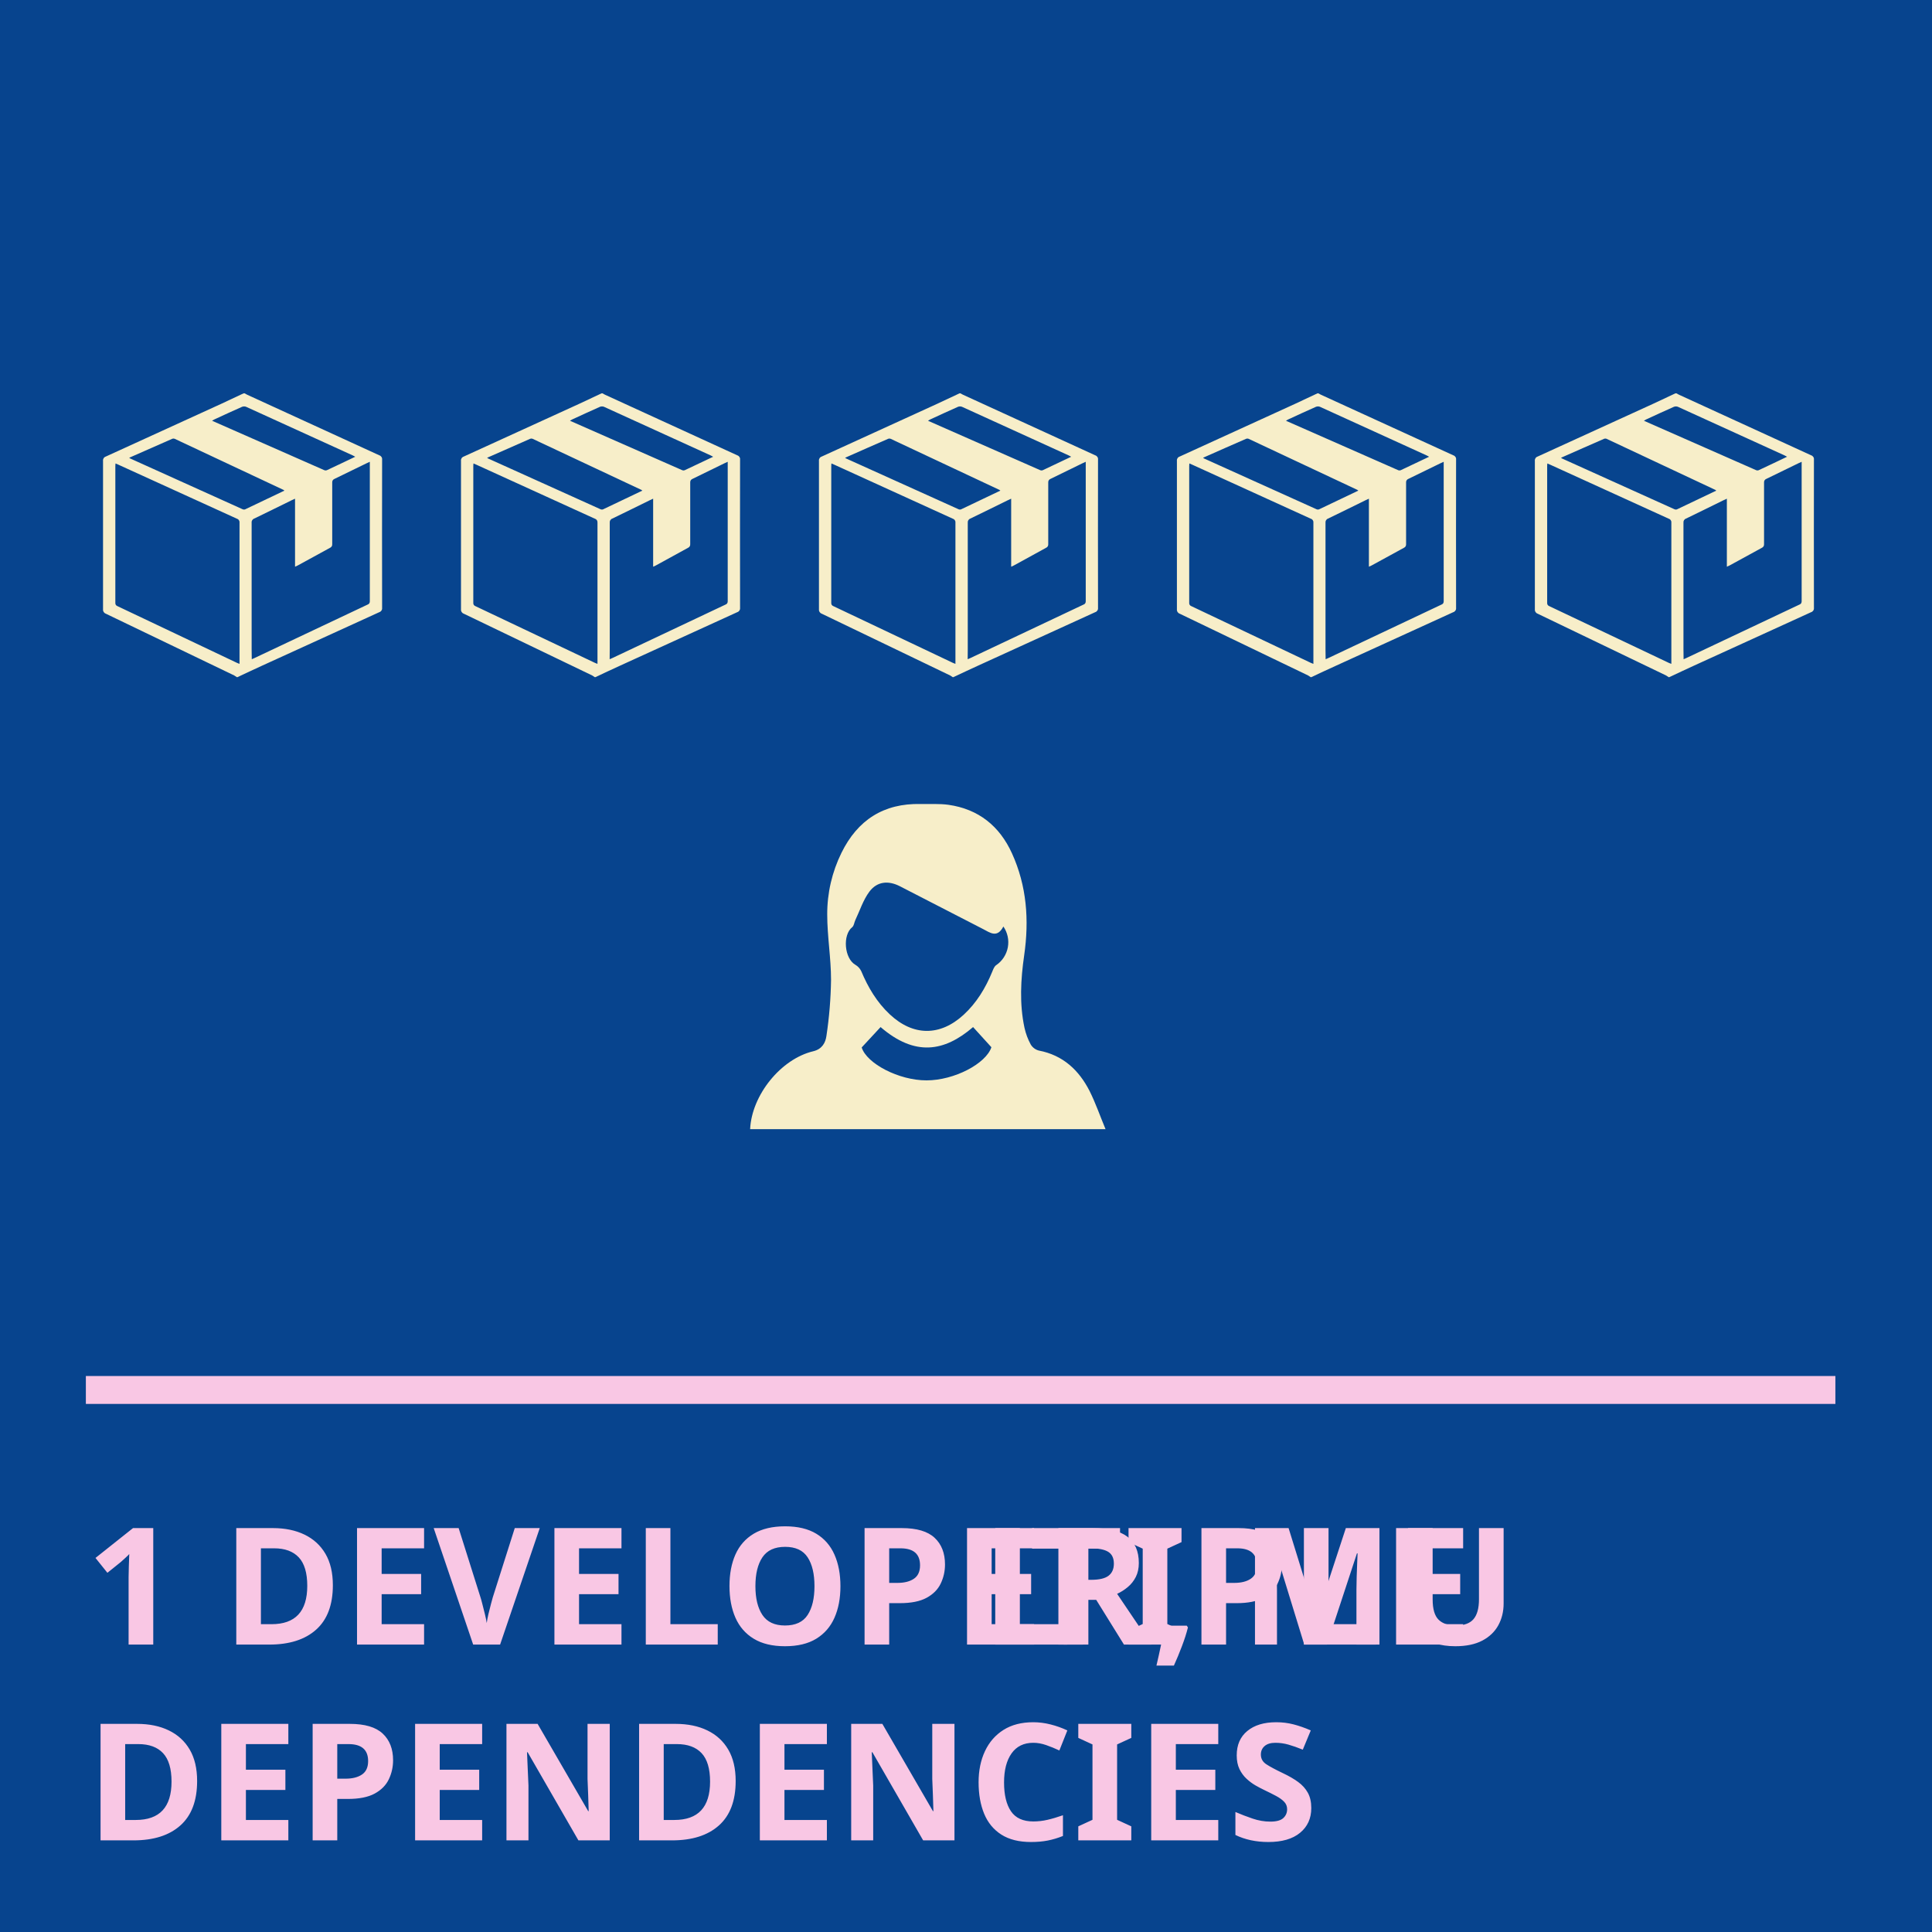
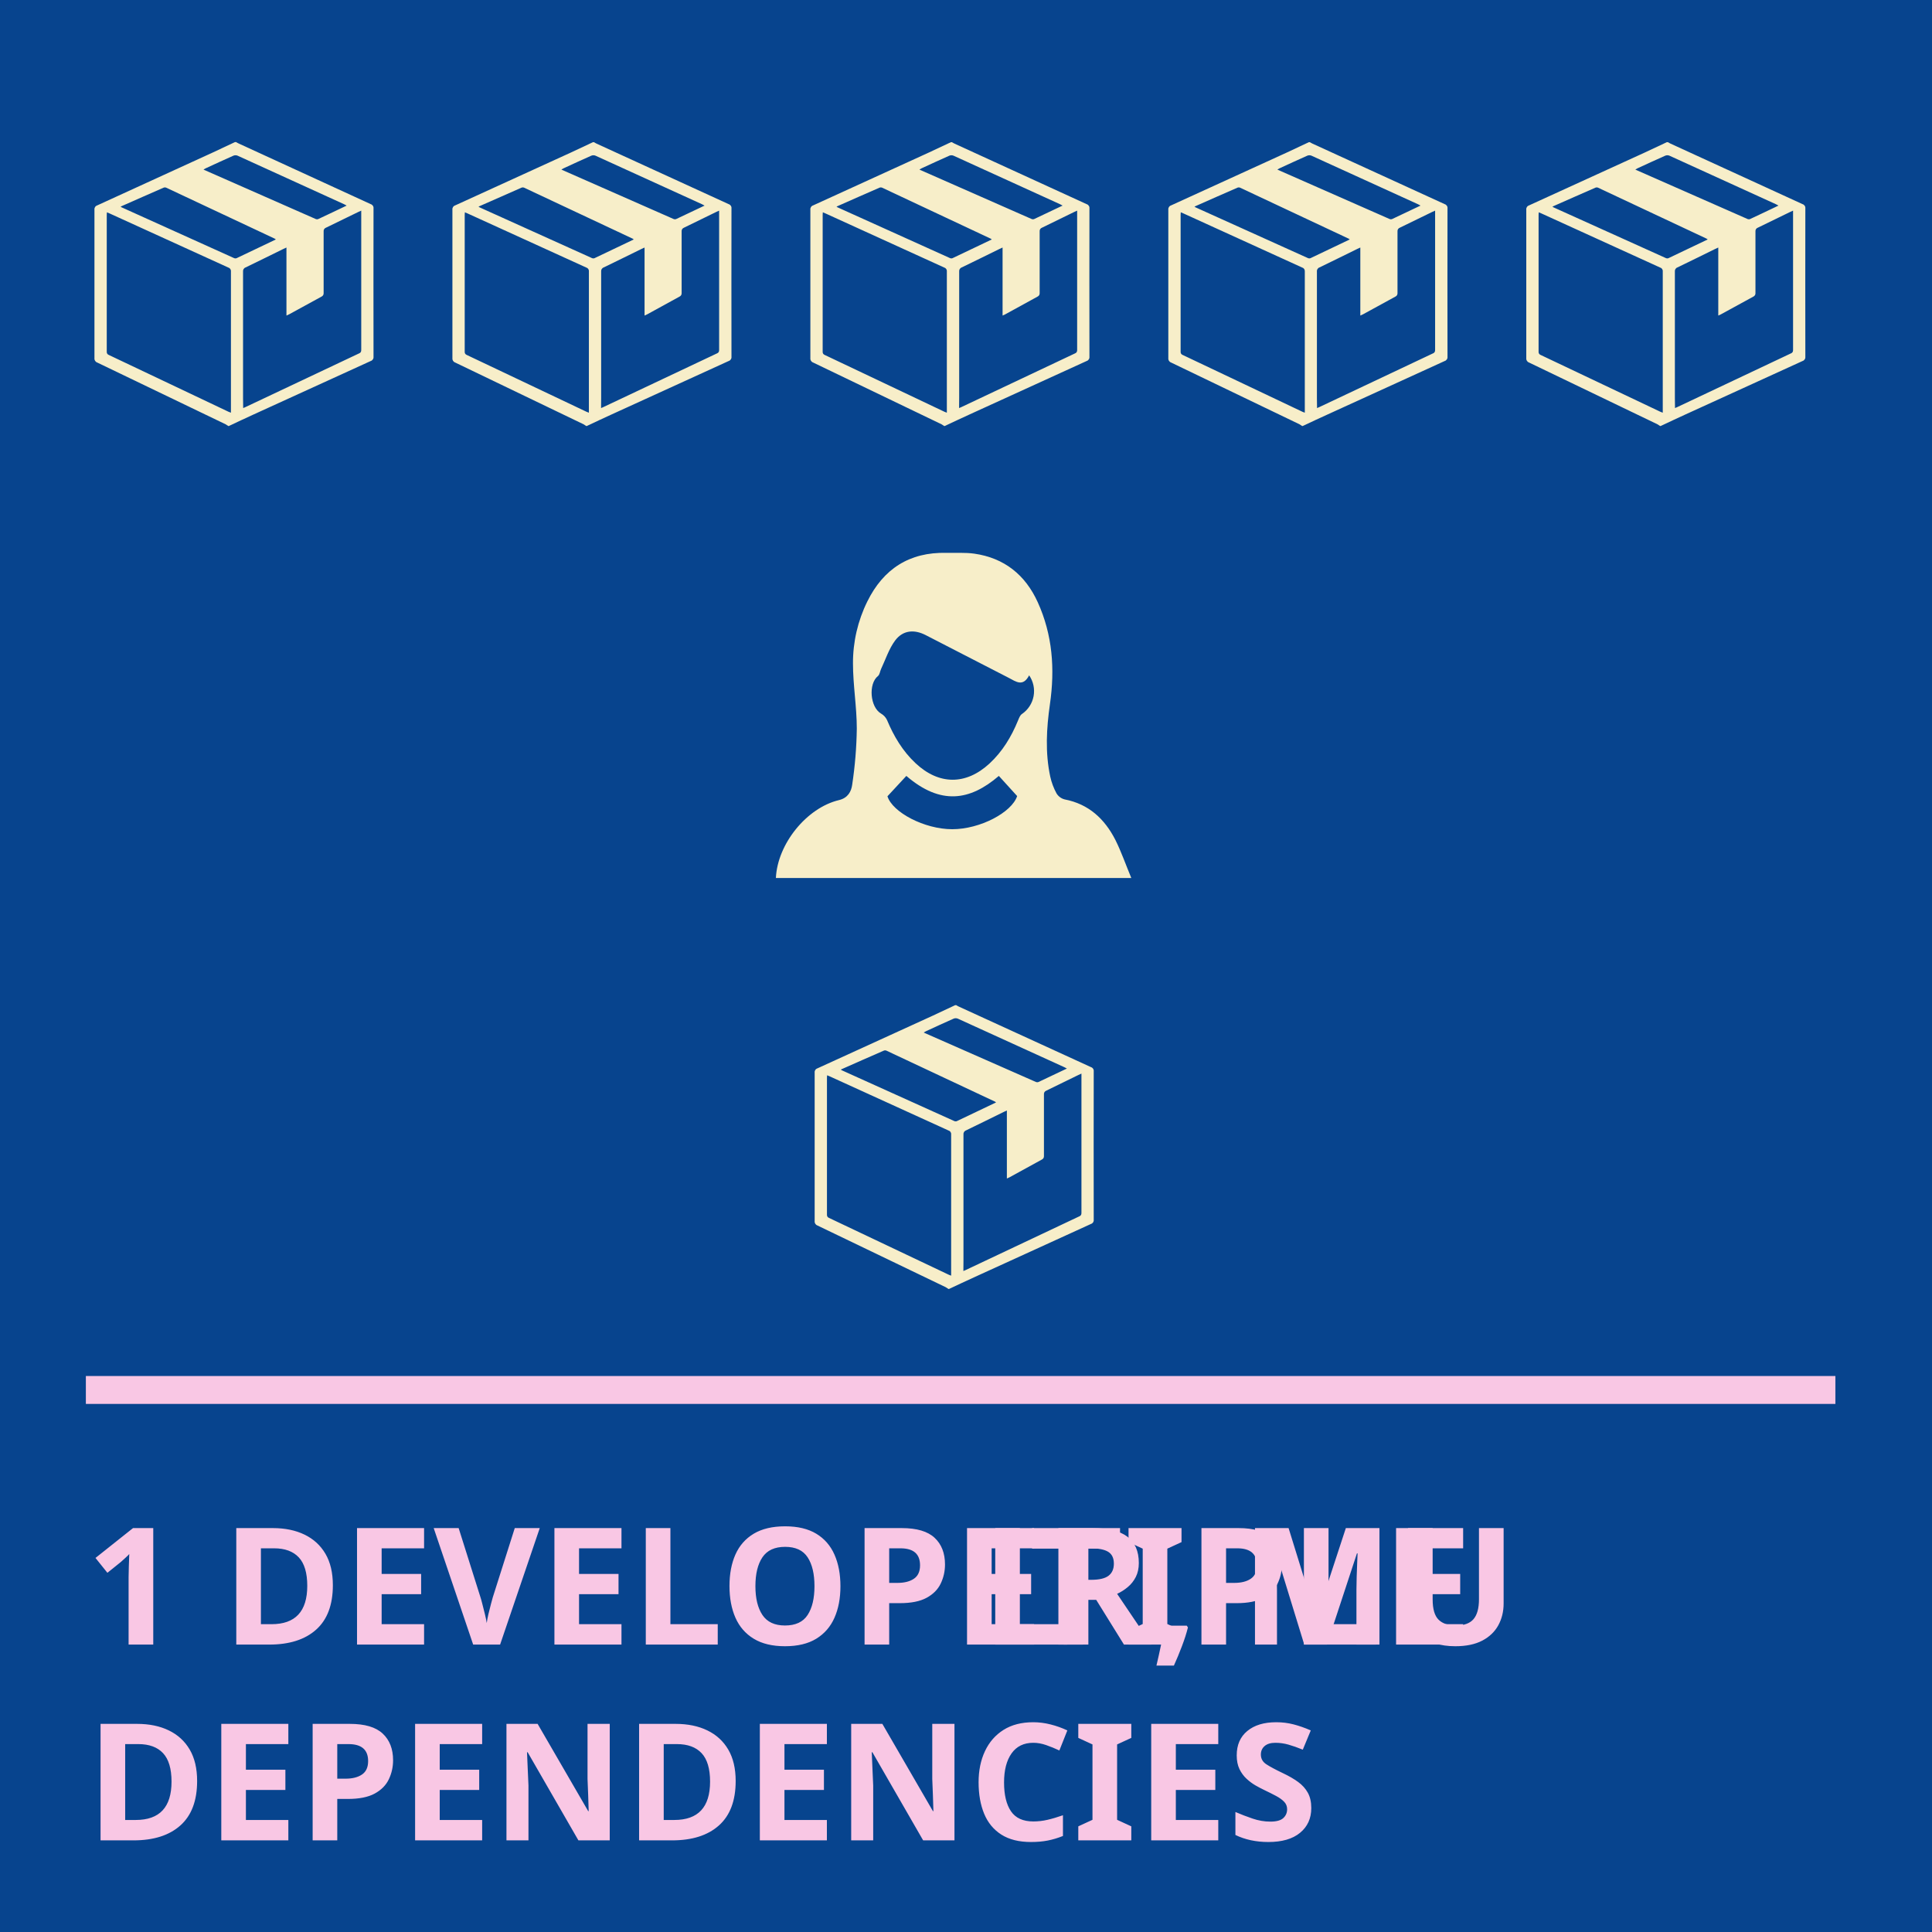
<svg xmlns="http://www.w3.org/2000/svg" id="Layer_1" data-name="Layer 1" viewBox="0 0 900 900">
  <defs>
    <style>.cls-1{fill:#07448e;}.cls-2{font-size:76px;font-family:DINCondensed-Bold, DIN Condensed;font-weight:700;}.cls-2,.cls-5{fill:#f9c7e4;}.cls-3{letter-spacing:-0.07em;}.cls-4{fill:#f7eec9;}</style>
  </defs>
  <rect class="cls-1" width="900" height="900" />
  <text class="cls-2" transform="translate(40 766.11)">1 DEVELOPER, MU<tspan class="cls-3" x="416.78" y="0">L</tspan>
    <tspan x="439.27" y="0">TIPLE </tspan>
    <tspan x="0" y="91.2">DEPENDENCIES </tspan>
  </text>
-   <path class="cls-4" d="M110.59,315.45h-.25a12.84,12.84,0,0,0-1.26-.81q-29.89-14.4-59.81-28.77a1.93,1.93,0,0,1-1.27-2q0-34.59,0-69.18a1.86,1.86,0,0,1,1.27-2q26.92-12.25,53.81-24.58c3.47-1.59,6.9-3.24,10.36-4.86H114c.41.23.8.48,1.23.67Q145.93,198,176.7,212.1a1.86,1.86,0,0,1,1.3,2q-.06,34.54,0,69.08a1.88,1.88,0,0,1-1.32,2q-27.27,12.42-54.53,24.89C118.28,311.83,114.44,313.65,110.59,315.45ZM53.8,215.9c0,.48-.07.81-.07,1.14q0,31.89,0,63.77a1.47,1.47,0,0,0,1,1.56q27.9,13.22,55.78,26.47c.32.15.66.26,1.07.41,0-.43,0-.68,0-.94q0-32.47,0-64.93a1.71,1.71,0,0,0-1.27-1.77Q82.67,229,55.06,216.43C54.68,216.25,54.29,216.11,53.8,215.9Zm63.48,91.19.93-.39q26.58-12.57,53.16-25.12c.87-.4.91-1,.91-1.73q0-30.74,0-61.47v-3.26l-1.41.64c-5,2.44-10,4.89-15,7.3a1.66,1.66,0,0,0-1.11,1.75c0,9.55,0,19.11,0,28.67a1.68,1.68,0,0,1-1,1.7c-5,2.71-10,5.48-15.05,8.23-.32.18-.67.31-1.27.59V232.31c-.64.29-1,.45-1.4.64-5.87,2.88-11.72,5.78-17.61,8.62a1.83,1.83,0,0,0-1.21,1.94q0,29.44,0,58.89Zm-57.1-93.85a3.5,3.5,0,0,0,.45.33Q86.81,225.41,113,237.22a1.59,1.59,0,0,0,1.19.06c6.09-2.88,12.17-5.79,18.31-8.73a3.29,3.29,0,0,0-.48-.36q-25.31-11.9-50.62-23.77a1.63,1.63,0,0,0-1.19,0C73.58,207.3,67,210.24,60.18,213.24Zm105.31-.47c-.46-.25-.78-.45-1.12-.6q-24.84-11.34-49.71-22.66a2.6,2.6,0,0,0-1.9,0c-4.36,1.92-8.68,3.93-13,5.92-.31.14-.6.34-.93.53l.2.15q26.05,11.48,52.12,22.95a1.47,1.47,0,0,0,1.07,0C156.59,217,161,214.94,165.49,212.77Z" />
-   <path class="cls-4" d="M277.34,315.45h-.25a12.84,12.84,0,0,0-1.26-.81q-29.89-14.4-59.81-28.77a1.93,1.93,0,0,1-1.27-2q0-34.59,0-69.18a1.86,1.86,0,0,1,1.27-2q26.92-12.25,53.81-24.58c3.47-1.59,6.9-3.24,10.36-4.86h.51c.41.23.8.48,1.23.67Q312.68,198,343.45,212.1a1.86,1.86,0,0,1,1.3,2q-.06,34.54,0,69.08a1.88,1.88,0,0,1-1.32,2q-27.27,12.42-54.53,24.89C285,311.83,281.19,313.65,277.34,315.45ZM220.55,215.9c0,.48-.07.81-.07,1.14q0,31.89,0,63.77a1.47,1.47,0,0,0,1,1.56q27.9,13.22,55.78,26.47c.32.15.66.26,1.07.41,0-.43,0-.68,0-.94q0-32.47,0-64.93a1.71,1.71,0,0,0-1.27-1.77Q249.42,229,221.81,216.43C221.43,216.25,221,216.11,220.55,215.9ZM284,307.09l.93-.39q26.58-12.57,53.16-25.12c.87-.4.91-1,.91-1.73q0-30.74,0-61.47v-3.26l-1.41.64c-5,2.44-10,4.89-14.95,7.3a1.66,1.66,0,0,0-1.11,1.75c0,9.55,0,19.11,0,28.67a1.68,1.68,0,0,1-1,1.7c-5,2.71-10,5.48-15,8.23-.32.18-.67.31-1.27.59V232.31c-.64.29-1,.45-1.4.64-5.87,2.88-11.72,5.78-17.61,8.62a1.83,1.83,0,0,0-1.21,1.94q0,29.44,0,58.89Zm-57.1-93.85a3.5,3.5,0,0,0,.45.33q26.18,11.84,52.38,23.65a1.59,1.59,0,0,0,1.19.06c6.09-2.88,12.17-5.79,18.31-8.73a3.29,3.29,0,0,0-.48-.36q-25.3-11.9-50.62-23.77a1.63,1.63,0,0,0-1.19,0C240.33,207.3,233.7,210.24,226.93,213.24Zm105.31-.47c-.46-.25-.78-.45-1.12-.6q-24.84-11.34-49.71-22.66a2.6,2.6,0,0,0-1.9,0c-4.36,1.92-8.68,3.93-13,5.92-.31.14-.6.34-.93.53l.2.15q26.06,11.48,52.12,22.95a1.47,1.47,0,0,0,1.07,0C323.34,217,327.71,214.94,332.24,212.77Z" />
-   <path class="cls-4" d="M444.09,315.45h-.25a12.84,12.84,0,0,0-1.26-.81q-29.9-14.4-59.81-28.77a1.93,1.93,0,0,1-1.27-2q0-34.59,0-69.18a1.86,1.86,0,0,1,1.27-2q26.93-12.25,53.81-24.58c3.47-1.59,6.9-3.24,10.36-4.86h.51c.41.23.8.48,1.23.67Q479.43,198,510.2,212.1a1.86,1.86,0,0,1,1.3,2q-.06,34.54,0,69.08a1.88,1.88,0,0,1-1.32,2q-27.27,12.42-54.53,24.89C451.78,311.83,447.94,313.65,444.09,315.45ZM387.3,215.9c0,.48-.07.81-.07,1.14q0,31.89,0,63.77a1.47,1.47,0,0,0,1,1.56q27.9,13.22,55.78,26.47c.32.15.66.26,1.07.41,0-.43,0-.68,0-.94q0-32.47,0-64.93a1.71,1.71,0,0,0-1.27-1.77Q416.17,229,388.56,216.43C388.18,216.25,387.79,216.11,387.3,215.9Zm63.48,91.19.93-.39q26.58-12.57,53.16-25.12c.87-.4.91-1,.91-1.73q0-30.74,0-61.47v-3.26l-1.41.64c-5,2.44-10,4.89-14.95,7.3a1.66,1.66,0,0,0-1.11,1.75c0,9.55,0,19.11,0,28.67a1.68,1.68,0,0,1-1,1.7c-5,2.71-10,5.48-15,8.23-.32.18-.67.31-1.27.59V232.31c-.64.29-1,.45-1.4.64-5.87,2.88-11.72,5.78-17.61,8.62a1.83,1.83,0,0,0-1.21,1.94q0,29.44,0,58.89Zm-57.1-93.85a3.5,3.5,0,0,0,.45.33q26.17,11.84,52.38,23.65a1.59,1.59,0,0,0,1.19.06c6.09-2.88,12.17-5.79,18.31-8.73a3.29,3.29,0,0,0-.48-.36q-25.3-11.9-50.62-23.77a1.63,1.63,0,0,0-1.19,0C407.08,207.3,400.45,210.24,393.68,213.24ZM499,212.77c-.46-.25-.78-.45-1.12-.6Q473,200.83,448.16,189.51a2.6,2.6,0,0,0-1.9,0c-4.36,1.92-8.68,3.93-13,5.92-.31.14-.6.34-.93.53l.2.15q26.06,11.48,52.12,22.95a1.47,1.47,0,0,0,1.07,0C490.09,217,494.46,214.94,499,212.77Z" />
-   <path class="cls-4" d="M610.84,315.45h-.25a12.84,12.84,0,0,0-1.26-.81q-29.9-14.4-59.81-28.77a1.93,1.93,0,0,1-1.27-2q0-34.59,0-69.18a1.86,1.86,0,0,1,1.27-2q26.93-12.25,53.81-24.58c3.47-1.59,6.9-3.24,10.36-4.86h.51c.41.23.8.48,1.23.67Q646.18,198,677,212.1a1.86,1.86,0,0,1,1.3,2q-.06,34.54,0,69.08a1.88,1.88,0,0,1-1.32,2q-27.27,12.42-54.53,24.89C618.53,311.83,614.69,313.65,610.84,315.45ZM554.05,215.9c0,.48-.07.81-.07,1.14q0,31.89,0,63.77a1.47,1.47,0,0,0,1,1.56q27.9,13.22,55.78,26.47c.32.15.66.26,1.07.41,0-.43,0-.68,0-.94q0-32.47,0-64.93a1.71,1.71,0,0,0-1.27-1.77Q582.92,229,555.31,216.43C554.93,216.25,554.54,216.11,554.05,215.9Zm63.48,91.19.93-.39q26.58-12.57,53.16-25.12c.87-.4.91-1,.91-1.73q0-30.74,0-61.47v-3.26l-1.41.64c-5,2.44-10,4.89-15,7.3a1.66,1.66,0,0,0-1.11,1.75c0,9.55,0,19.11,0,28.67a1.68,1.68,0,0,1-1,1.7c-5,2.71-10,5.48-15.05,8.23-.32.18-.67.31-1.27.59V232.31c-.64.29-1,.45-1.4.64-5.87,2.88-11.72,5.78-17.61,8.62a1.83,1.83,0,0,0-1.21,1.94q0,29.44,0,58.89Zm-57.1-93.85a3.5,3.5,0,0,0,.45.33q26.18,11.84,52.38,23.65a1.59,1.59,0,0,0,1.19.06c6.09-2.88,12.17-5.79,18.31-8.73a3.29,3.29,0,0,0-.48-.36Q607,216.3,581.66,204.42a1.63,1.63,0,0,0-1.19,0C573.83,207.3,567.2,210.24,560.43,213.24Zm105.31-.47c-.46-.25-.78-.45-1.12-.6q-24.84-11.34-49.71-22.66a2.6,2.6,0,0,0-1.9,0c-4.36,1.92-8.68,3.93-13,5.92-.31.14-.6.34-.93.53l.2.15q26.06,11.48,52.12,22.95a1.47,1.47,0,0,0,1.07,0C656.84,217,661.21,214.94,665.74,212.77Z" />
-   <path class="cls-4" d="M777.59,315.45h-.25a12.84,12.84,0,0,0-1.26-.81q-29.9-14.4-59.81-28.77a1.93,1.93,0,0,1-1.27-2q0-34.59,0-69.18a1.86,1.86,0,0,1,1.27-2q26.93-12.25,53.81-24.58c3.47-1.59,6.9-3.24,10.36-4.86H781c.41.23.8.48,1.23.67Q812.93,198,843.7,212.1a1.86,1.86,0,0,1,1.3,2q-.06,34.54,0,69.08a1.88,1.88,0,0,1-1.32,2q-27.27,12.42-54.53,24.89C785.28,311.83,781.44,313.65,777.59,315.45ZM720.8,215.9c0,.48-.07.81-.07,1.14q0,31.89,0,63.77a1.47,1.47,0,0,0,1,1.56q27.9,13.22,55.78,26.47c.32.15.66.26,1.07.41,0-.43,0-.68,0-.94q0-32.47,0-64.93a1.71,1.71,0,0,0-1.27-1.77Q749.67,229,722.06,216.43C721.68,216.25,721.29,216.11,720.8,215.9Zm63.48,91.19.93-.39q26.58-12.57,53.16-25.12c.87-.4.91-1,.91-1.73q0-30.74,0-61.47v-3.26l-1.41.64c-5,2.44-10,4.89-15,7.3a1.66,1.66,0,0,0-1.11,1.75c0,9.55,0,19.11,0,28.67a1.68,1.68,0,0,1-1,1.7c-5,2.71-10,5.48-15.05,8.23-.32.18-.67.31-1.27.59V232.31c-.64.29-1,.45-1.4.64-5.87,2.88-11.72,5.78-17.61,8.62a1.83,1.83,0,0,0-1.21,1.94q0,29.44,0,58.89Zm-57.1-93.85a3.5,3.5,0,0,0,.45.33q26.18,11.84,52.38,23.65a1.59,1.59,0,0,0,1.19.06c6.09-2.88,12.17-5.79,18.31-8.73a3.29,3.29,0,0,0-.48-.36q-25.31-11.9-50.62-23.77a1.63,1.63,0,0,0-1.19,0C740.58,207.3,734,210.24,727.18,213.24Zm105.31-.47c-.46-.25-.78-.45-1.12-.6q-24.84-11.34-49.71-22.66a2.6,2.6,0,0,0-1.9,0c-4.36,1.92-8.68,3.93-13,5.92-.31.14-.6.34-.93.53l.2.15q26.06,11.48,52.12,22.95a1.47,1.47,0,0,0,1.07,0C823.59,217,828,214.94,832.49,212.77Z" />
-   <path class="cls-4" d="M515,526H349.44c.72-15.83,14.31-32.73,29.46-36.3,4.09-1,5.66-4,6.08-7.13a192.49,192.49,0,0,0,2.15-26.13c0-10.15-1.78-20.29-1.78-30.44A64.56,64.56,0,0,1,392,397.25c7.5-15.25,19.66-23.11,36.85-22.71,4.32.1,8.71-.23,13,.37,14,2,23.79,9.91,29.56,22.6,6.91,15.18,8.06,31.11,5.69,47.53-1.61,11.21-2.26,22.54.15,33.76a29.56,29.56,0,0,0,2.91,7.78,6.24,6.24,0,0,0,3.77,2.81c11.26,2.15,18.68,9.12,23.66,18.88C510.35,513.8,512.39,519.72,515,526Zm-47.59-94.4c-2.87,5.52-6.13,2.92-9.48,1.18q-19.32-10-38.7-19.92c-5.37-2.76-10.61-2.32-14.23,2.5-2.91,3.89-4.45,8.82-6.57,13.29-.51,1.09-.61,2.61-1.43,3.26-4.58,3.63-3.69,14.55,1.44,17.51a6.85,6.85,0,0,1,2.77,3c3.16,7.55,7.26,14.46,13.28,20.1,10.89,10.2,23.42,10.29,34.4.21,6.07-5.59,10.22-12.48,13.33-20.06.45-1.1.94-2.47,1.84-3.06A12.9,12.9,0,0,0,467.41,431.6Zm-66,56.34c2.32,7.47,17.21,15.34,30.19,15.34s27.73-7.82,30.23-15.44l-8.53-9.39c-13.47,11.59-27.14,13.73-43.09,0Z" />
+   <path class="cls-4" d="M106.59,198.45h-.25a12.84,12.84,0,0,0-1.26-.81q-29.89-14.4-59.81-28.77a1.93,1.93,0,0,1-1.27-2q0-34.59,0-69.18a1.86,1.86,0,0,1,1.27-2Q72.19,83.39,99.08,71.06c3.47-1.59,6.9-3.24,10.36-4.86H110c.41.23.8.48,1.23.67Q141.93,81,172.7,95.1a1.86,1.86,0,0,1,1.3,2q-.06,34.54,0,69.08a1.88,1.88,0,0,1-1.32,2q-27.27,12.42-54.53,24.89C114.28,194.83,110.44,196.65,106.59,198.45ZM49.8,98.9c0,.48-.07.81-.07,1.14q0,31.89,0,63.77a1.47,1.47,0,0,0,1,1.56q27.9,13.22,55.78,26.47c.32.15.66.26,1.07.41,0-.43,0-.68,0-.94q0-32.48,0-64.93a1.71,1.71,0,0,0-1.27-1.77Q78.67,112,51.06,99.43C50.68,99.25,50.29,99.11,49.8,98.9Zm63.48,91.19.93-.39q26.58-12.57,53.16-25.12c.87-.4.91-1,.91-1.73q0-30.73,0-61.47V98.12l-1.41.64c-5,2.44-10,4.89-15,7.3a1.66,1.66,0,0,0-1.11,1.75c0,9.55,0,19.11,0,28.67a1.68,1.68,0,0,1-1,1.7c-5,2.71-10,5.48-15.05,8.23-.32.18-.67.31-1.27.59V115.31c-.64.29-1,.45-1.4.64-5.87,2.88-11.72,5.78-17.61,8.62a1.83,1.83,0,0,0-1.21,1.94q0,29.44,0,58.89ZM56.18,96.24a3.5,3.5,0,0,0,.45.33Q82.81,108.41,109,120.22a1.59,1.59,0,0,0,1.19.06c6.09-2.88,12.17-5.79,18.31-8.73a3.29,3.29,0,0,0-.48-.36Q102.73,99.3,77.41,87.42a1.63,1.63,0,0,0-1.19,0C69.58,90.3,63,93.24,56.18,96.24Zm105.31-.47c-.46-.25-.78-.45-1.12-.6q-24.84-11.34-49.71-22.66a2.6,2.6,0,0,0-1.9,0c-4.36,1.92-8.68,3.93-13,5.92-.31.14-.6.34-.93.53l.2.15q26.05,11.47,52.12,22.95a1.47,1.47,0,0,0,1.07,0C152.59,100,157,97.94,161.49,95.77Z" />
+   <path class="cls-4" d="M273.34,198.45h-.25a12.84,12.84,0,0,0-1.26-.81q-29.89-14.4-59.81-28.77a1.93,1.93,0,0,1-1.27-2q0-34.59,0-69.18a1.86,1.86,0,0,1,1.27-2q26.92-12.26,53.81-24.58c3.47-1.59,6.9-3.24,10.36-4.86h.51c.41.23.8.48,1.23.67Q308.68,81,339.45,95.1a1.86,1.86,0,0,1,1.3,2q-.06,34.54,0,69.08a1.88,1.88,0,0,1-1.32,2q-27.27,12.42-54.53,24.89C281,194.83,277.19,196.65,273.34,198.45ZM216.55,98.9c0,.48-.07.81-.07,1.14q0,31.89,0,63.77a1.47,1.47,0,0,0,1,1.56q27.9,13.22,55.78,26.47c.32.15.66.26,1.07.41,0-.43,0-.68,0-.94q0-32.48,0-64.93a1.71,1.71,0,0,0-1.27-1.77Q245.42,112,217.81,99.43C217.43,99.25,217,99.11,216.55,98.9ZM280,190.09l.93-.39q26.58-12.57,53.16-25.12c.87-.4.91-1,.91-1.73q0-30.73,0-61.47V98.12l-1.41.64c-5,2.44-10,4.89-14.95,7.3a1.66,1.66,0,0,0-1.11,1.75c0,9.55,0,19.11,0,28.67a1.68,1.68,0,0,1-1,1.7c-5,2.71-10,5.48-15,8.23-.32.18-.67.31-1.27.59V115.31c-.64.29-1,.45-1.4.64-5.87,2.88-11.72,5.78-17.61,8.62a1.83,1.83,0,0,0-1.21,1.94q0,29.44,0,58.89Zm-57.1-93.85a3.5,3.5,0,0,0,.45.33q26.18,11.84,52.38,23.65a1.59,1.59,0,0,0,1.19.06c6.09-2.88,12.17-5.79,18.31-8.73a3.29,3.29,0,0,0-.48-.36q-25.3-11.89-50.62-23.77a1.63,1.63,0,0,0-1.19,0C236.33,90.3,229.7,93.24,222.93,96.24Zm105.31-.47c-.46-.25-.78-.45-1.12-.6q-24.84-11.34-49.71-22.66a2.6,2.6,0,0,0-1.9,0c-4.36,1.92-8.68,3.93-13,5.92-.31.14-.6.34-.93.53l.2.15q26.06,11.47,52.12,22.95a1.47,1.47,0,0,0,1.07,0C319.34,100,323.71,97.94,328.24,95.77Z" />
+   <path class="cls-4" d="M440.09,198.45h-.25a12.84,12.84,0,0,0-1.26-.81q-29.9-14.4-59.81-28.77a1.93,1.93,0,0,1-1.27-2q0-34.59,0-69.18a1.86,1.86,0,0,1,1.27-2q26.93-12.26,53.81-24.58c3.47-1.59,6.9-3.24,10.36-4.86h.51c.41.23.8.48,1.23.67Q475.43,81,506.2,95.1a1.86,1.86,0,0,1,1.3,2q-.06,34.54,0,69.08a1.88,1.88,0,0,1-1.32,2q-27.27,12.42-54.53,24.89C447.78,194.83,443.94,196.65,440.09,198.45ZM383.3,98.9c0,.48-.07.81-.07,1.14q0,31.89,0,63.77a1.47,1.47,0,0,0,1,1.56q27.9,13.22,55.78,26.47c.32.15.66.26,1.07.41,0-.43,0-.68,0-.94q0-32.48,0-64.93a1.71,1.71,0,0,0-1.27-1.77Q412.17,112,384.56,99.43C384.18,99.25,383.79,99.11,383.3,98.9Zm63.48,91.19.93-.39q26.58-12.57,53.16-25.12c.87-.4.91-1,.91-1.73q0-30.73,0-61.47V98.12l-1.41.64c-5,2.44-10,4.89-14.95,7.3a1.66,1.66,0,0,0-1.11,1.75c0,9.55,0,19.11,0,28.67a1.68,1.68,0,0,1-1,1.7c-5,2.71-10,5.48-15,8.23-.32.18-.67.31-1.27.59V115.31c-.64.29-1,.45-1.4.64-5.87,2.88-11.72,5.78-17.61,8.62a1.83,1.83,0,0,0-1.21,1.94q0,29.44,0,58.89Zm-57.1-93.85a3.5,3.5,0,0,0,.45.33q26.17,11.84,52.38,23.65a1.59,1.59,0,0,0,1.19.06c6.09-2.88,12.17-5.79,18.31-8.73a3.29,3.29,0,0,0-.48-.36q-25.3-11.89-50.62-23.77a1.63,1.63,0,0,0-1.19,0C403.08,90.3,396.45,93.24,389.68,96.24ZM495,95.77c-.46-.25-.78-.45-1.12-.6Q469,83.83,444.16,72.51a2.6,2.6,0,0,0-1.9,0c-4.36,1.92-8.68,3.93-13,5.92-.31.14-.6.34-.93.53l.2.15q26.06,11.47,52.12,22.95a1.47,1.47,0,0,0,1.07,0C486.09,100,490.46,97.94,495,95.77Z" />
+   <path class="cls-4" d="M442.09,600.45h-.25a12.84,12.84,0,0,0-1.26-.81q-29.9-14.4-59.81-28.77a1.93,1.93,0,0,1-1.27-2q0-34.59,0-69.18a1.86,1.86,0,0,1,1.27-2q26.93-12.25,53.81-24.58c3.47-1.59,6.9-3.24,10.36-4.86h.51c.41.23.8.48,1.23.67Q477.43,483,508.2,497.1a1.86,1.86,0,0,1,1.3,2q-.06,34.55,0,69.08a1.88,1.88,0,0,1-1.32,2q-27.27,12.42-54.53,24.89C449.78,596.83,445.94,598.65,442.09,600.45ZM385.3,500.9c0,.48-.07.81-.07,1.14q0,31.89,0,63.77a1.47,1.47,0,0,0,1,1.56q27.9,13.21,55.78,26.47c.32.15.66.26,1.07.41,0-.43,0-.68,0-.94q0-32.47,0-64.93a1.71,1.71,0,0,0-1.27-1.77Q414.17,514,386.56,501.43C386.18,501.25,385.79,501.11,385.3,500.9Zm63.48,91.19.93-.39q26.58-12.57,53.16-25.12c.87-.4.91-1,.91-1.73q0-30.74,0-61.47v-3.26l-1.41.64c-5,2.44-10,4.89-14.95,7.3a1.66,1.66,0,0,0-1.11,1.75c0,9.55,0,19.11,0,28.67a1.68,1.68,0,0,1-1,1.7c-5,2.71-10,5.48-15,8.23-.32.18-.67.31-1.27.59V517.31c-.64.29-1,.45-1.4.64-5.87,2.88-11.72,5.78-17.61,8.62a1.83,1.83,0,0,0-1.21,1.94q0,29.44,0,58.89Zm-57.1-93.85a3.5,3.5,0,0,0,.45.33q26.17,11.83,52.38,23.65a1.59,1.59,0,0,0,1.19.06c6.09-2.88,12.17-5.79,18.31-8.73a3.29,3.29,0,0,0-.48-.36q-25.3-11.9-50.62-23.77a1.63,1.63,0,0,0-1.19,0C405.08,492.3,398.45,495.24,391.68,498.24ZM497,497.77c-.46-.25-.78-.45-1.12-.6Q471,485.83,446.16,474.51a2.6,2.6,0,0,0-1.9,0c-4.36,1.92-8.68,3.93-13,5.92-.31.14-.6.34-.93.53l.2.15q26.06,11.47,52.12,22.95a1.47,1.47,0,0,0,1.07,0C488.09,502,492.46,499.94,497,497.77Z" />
+   <path class="cls-4" d="M606.84,198.45h-.25a12.84,12.84,0,0,0-1.26-.81q-29.9-14.4-59.81-28.77a1.93,1.93,0,0,1-1.27-2q0-34.59,0-69.18a1.86,1.86,0,0,1,1.27-2q26.93-12.26,53.81-24.58c3.47-1.59,6.9-3.24,10.36-4.86h.51c.41.23.8.48,1.23.67Q642.18,81,673,95.1a1.86,1.86,0,0,1,1.3,2q-.06,34.54,0,69.08a1.88,1.88,0,0,1-1.32,2q-27.27,12.42-54.53,24.89C614.53,194.83,610.69,196.65,606.84,198.45ZM550.05,98.9c0,.48-.07.81-.07,1.14q0,31.89,0,63.77a1.47,1.47,0,0,0,1,1.56q27.9,13.22,55.78,26.47c.32.15.66.26,1.07.41,0-.43,0-.68,0-.94q0-32.48,0-64.93a1.71,1.71,0,0,0-1.27-1.77Q578.92,112,551.31,99.43C550.93,99.25,550.54,99.11,550.05,98.9Zm63.48,91.19.93-.39q26.58-12.57,53.16-25.12c.87-.4.91-1,.91-1.73q0-30.73,0-61.47V98.12l-1.41.64c-5,2.44-10,4.89-15,7.3a1.66,1.66,0,0,0-1.11,1.75c0,9.55,0,19.11,0,28.67a1.68,1.68,0,0,1-1,1.7c-5,2.71-10,5.48-15.05,8.23-.32.18-.67.31-1.27.59V115.31c-.64.29-1,.45-1.4.64-5.87,2.88-11.72,5.78-17.61,8.62a1.83,1.83,0,0,0-1.21,1.94q0,29.44,0,58.89Zm-57.1-93.85a3.5,3.5,0,0,0,.45.33q26.18,11.84,52.38,23.65a1.59,1.59,0,0,0,1.19.06c6.09-2.88,12.17-5.79,18.31-8.73a3.29,3.29,0,0,0-.48-.36Q603,99.3,577.66,87.42a1.63,1.63,0,0,0-1.19,0C569.83,90.3,563.2,93.24,556.43,96.24Zm105.31-.47c-.46-.25-.78-.45-1.12-.6q-24.84-11.34-49.71-22.66a2.6,2.6,0,0,0-1.9,0c-4.36,1.92-8.68,3.93-13,5.92-.31.14-.6.34-.93.53l.2.15q26.06,11.47,52.12,22.95a1.47,1.47,0,0,0,1.07,0C652.84,100,657.21,97.94,661.74,95.77Z" />
+   <path class="cls-4" d="M773.59,198.45h-.25a12.84,12.84,0,0,0-1.26-.81q-29.9-14.4-59.81-28.77a1.93,1.93,0,0,1-1.27-2q0-34.59,0-69.18a1.86,1.86,0,0,1,1.27-2q26.93-12.26,53.81-24.58c3.47-1.59,6.9-3.24,10.36-4.86H777c.41.23.8.48,1.23.67Q808.93,81,839.7,95.1a1.86,1.86,0,0,1,1.3,2q-.06,34.54,0,69.08a1.88,1.88,0,0,1-1.32,2q-27.27,12.42-54.53,24.89C781.28,194.83,777.44,196.65,773.59,198.45ZM716.8,98.9c0,.48-.07.81-.07,1.14q0,31.89,0,63.77a1.47,1.47,0,0,0,1,1.56q27.9,13.22,55.78,26.47c.32.15.66.26,1.07.41,0-.43,0-.68,0-.94q0-32.48,0-64.93a1.71,1.71,0,0,0-1.27-1.77Q745.67,112,718.06,99.43C717.68,99.25,717.29,99.11,716.8,98.9Zm63.48,91.19.93-.39q26.58-12.57,53.16-25.12c.87-.4.91-1,.91-1.73q0-30.73,0-61.47V98.12l-1.41.64c-5,2.44-10,4.89-15,7.3a1.66,1.66,0,0,0-1.11,1.75c0,9.55,0,19.11,0,28.67a1.68,1.68,0,0,1-1,1.7c-5,2.71-10,5.48-15.05,8.23-.32.18-.67.31-1.27.59V115.31c-.64.29-1,.45-1.4.64-5.87,2.88-11.72,5.78-17.61,8.62a1.83,1.83,0,0,0-1.21,1.94q0,29.44,0,58.89Zm-57.1-93.85a3.5,3.5,0,0,0,.45.33q26.18,11.84,52.38,23.65a1.59,1.59,0,0,0,1.19.06c6.09-2.88,12.17-5.79,18.31-8.73a3.29,3.29,0,0,0-.48-.36Q769.72,99.3,744.41,87.42a1.63,1.63,0,0,0-1.19,0C736.58,90.3,730,93.24,723.18,96.24Zm105.31-.47c-.46-.25-.78-.45-1.12-.6q-24.84-11.34-49.71-22.66a2.6,2.6,0,0,0-1.9,0c-4.36,1.92-8.68,3.93-13,5.92-.31.14-.6.34-.93.53l.2.15q26.06,11.47,52.12,22.95a1.47,1.47,0,0,0,1.07,0C819.59,100,824,97.94,828.49,95.77Z" />
+   <path class="cls-4" d="M527,409H361.44c.72-15.83,14.31-32.73,29.46-36.3,4.09-1,5.66-4,6.08-7.13a192.49,192.49,0,0,0,2.15-26.13c0-10.15-1.78-20.29-1.78-30.44A64.56,64.56,0,0,1,404,280.25c7.5-15.25,19.66-23.11,36.85-22.71,4.32.1,8.71-.23,13,.37,14,2,23.79,9.91,29.56,22.6,6.91,15.18,8.06,31.11,5.69,47.53-1.61,11.21-2.26,22.54.15,33.76a29.56,29.56,0,0,0,2.91,7.78,6.24,6.24,0,0,0,3.77,2.81c11.26,2.15,18.68,9.12,23.66,18.88C522.35,396.8,524.39,402.72,527,409Zm-47.59-94.4c-2.87,5.52-6.13,2.92-9.48,1.18q-19.32-10-38.7-19.92c-5.37-2.76-10.61-2.32-14.23,2.5-2.91,3.89-4.45,8.82-6.57,13.29-.51,1.09-.61,2.61-1.43,3.26-4.58,3.63-3.69,14.55,1.44,17.51a6.85,6.85,0,0,1,2.77,3c3.16,7.55,7.26,14.46,13.28,20.1,10.89,10.2,23.42,10.29,34.4.21,6.07-5.59,10.22-12.48,13.33-20.06.45-1.1.94-2.47,1.84-3.06A12.9,12.9,0,0,0,479.41,314.6Zm-66,56.34c2.32,7.47,17.21,15.34,30.19,15.34s27.73-7.82,30.23-15.44l-8.53-9.39c-13.47,11.59-27.14,13.73-43.09,0Z" />
  <rect class="cls-5" x="40" y="641" width="815" height="13" />
</svg>
